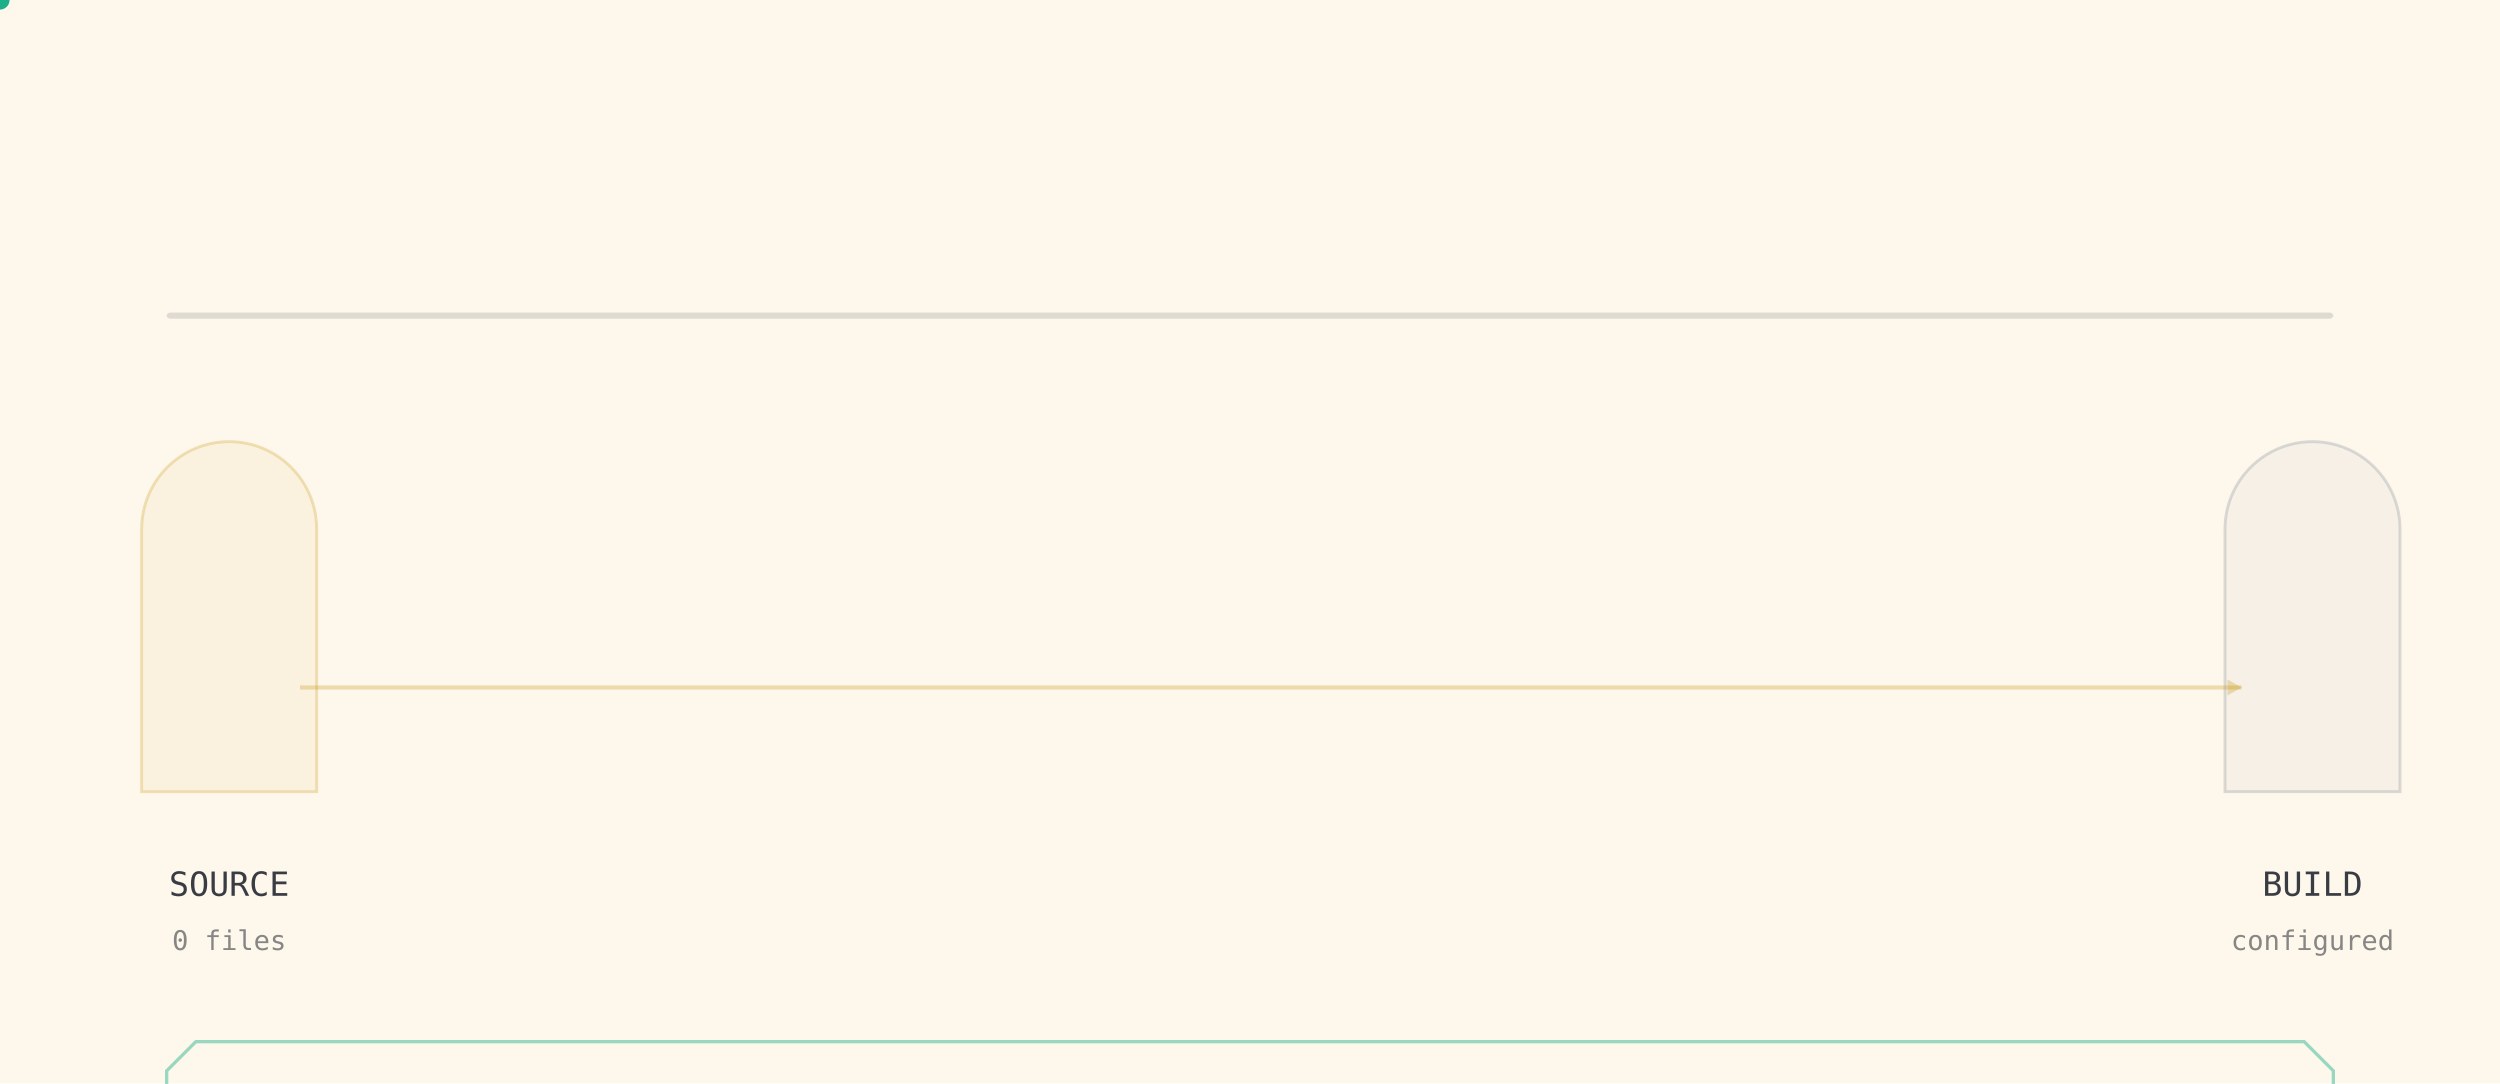
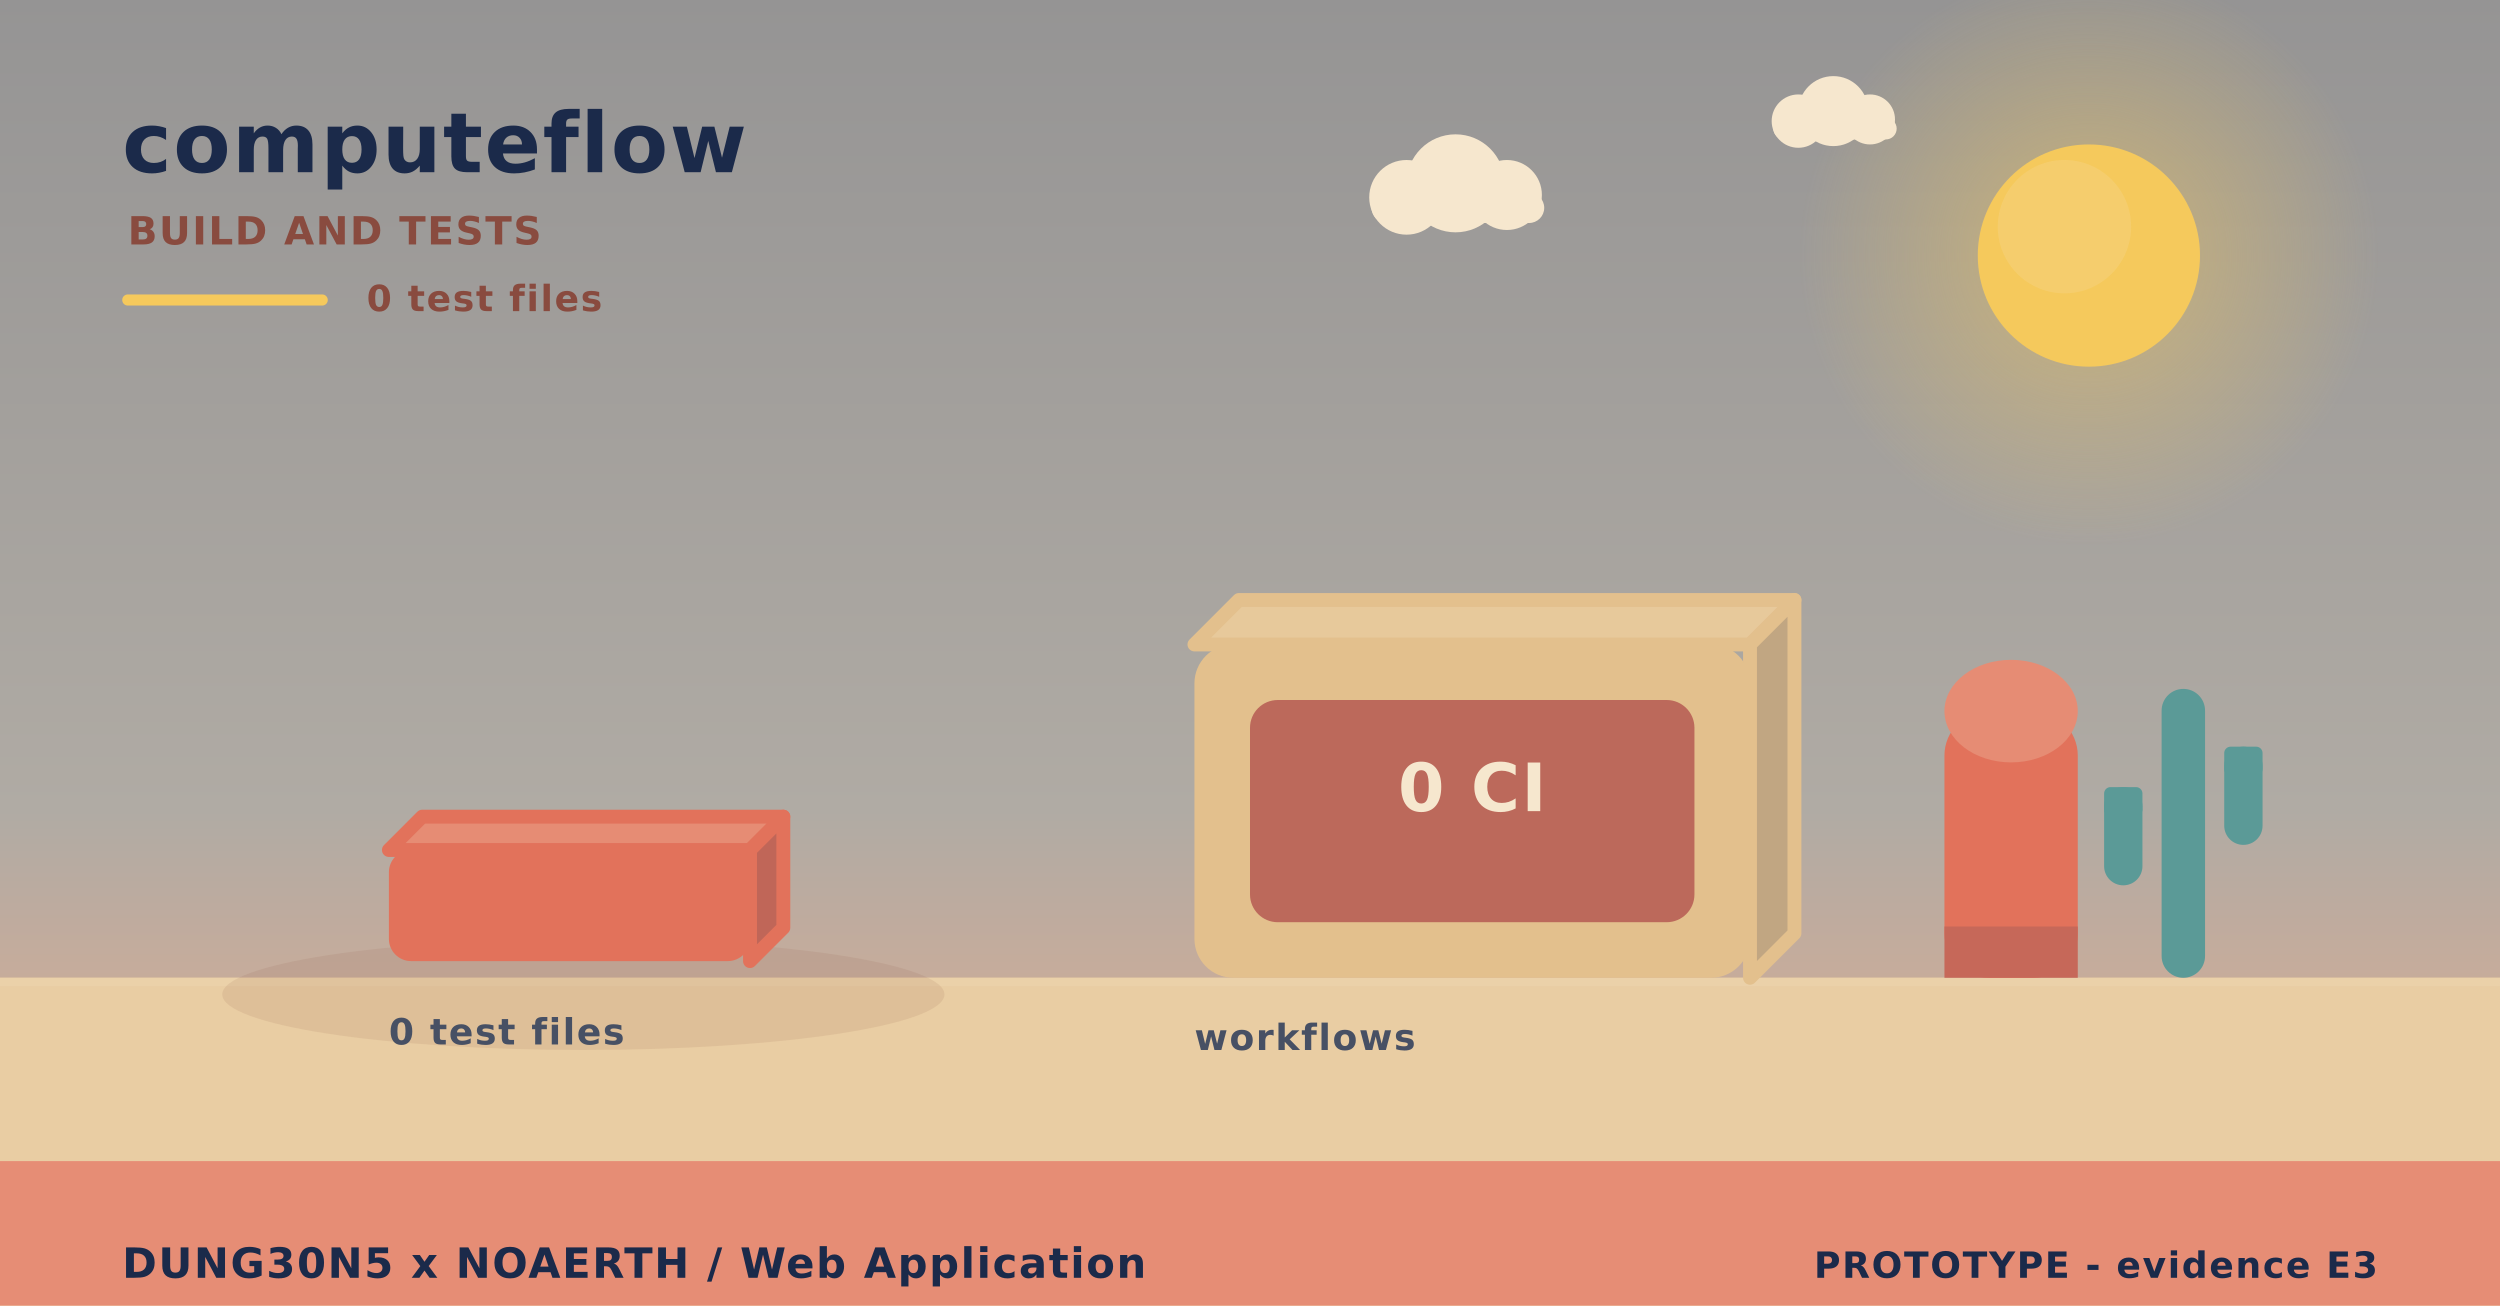
- <svg xmlns="http://www.w3.org/2000/svg" viewBox="0 0 1200 520" width="1200" height="520" role="img" aria-label="computeflow build evidence">
-   <rect width="1200" height="520" fill="#fef8ec" />
-   <defs>
-     <linearGradient id="gb" x1="0" y1="0" x2="1" y2="1">
-       <stop offset="0%" stop-color="#c78f02" />
-       <stop offset="100%" stop-color="#6e7788" />
-     </linearGradient>
-   </defs>
-   <rect x="80.00" y="150.00" width="1040.00" height="3.00" rx="2.00" fill="rgba(37,40,49,0.140)" opacity="1.00" />
-   <path d="M68.00,380.00 L68.00,254.00 A42.00,42.00 0 0 1 152.00,254.00 L152.00,380.00 Z" fill="rgba(199,143,2,0.100)" opacity="0.55" stroke="rgba(199,143,2,0.450)" stroke-width="1.4" />
-   <polygon points="-192.26,189.00 -136.83,221.00 -136.83,157.00 -192.26,125.00" fill="#036148" opacity="0.95" />
-   <polygon points="-247.68,221.00 -192.26,253.00 -192.26,189.00 -247.68,157.00" fill="#565d6a" opacity="0.95" />
-   <polygon points="-192.26,125.00 -136.83,157.00 -192.26,189.00 -247.68,157.00" fill="#c78f02" opacity="0.95" />
-   <text x="110" y="430" font-family="ui-monospace,Menlo,monospace" font-size="16" fill="rgba(37,40,49,0.900)" text-anchor="middle">SOURCE</text>
-   <text x="110" y="456" font-family="ui-monospace,Menlo,monospace" font-size="13" fill="rgba(37,40,49,0.550)" text-anchor="middle">0 files</text>
-   <path d="M1068.00,380.00 L1068.00,254.00 A42.00,42.00 0 0 1 1152.00,254.00 L1152.00,380.00 Z" fill="rgba(110,119,136,0.100)" opacity="0.55" stroke="rgba(110,119,136,0.450)" stroke-width="1.4" />
-   <polygon points="673.77,689.00 729.19,721.00 729.19,657.00 673.77,625.00" fill="#036148" opacity="0.95" />
-   <polygon points="618.34,721.00 673.77,753.00 673.77,689.00 618.34,657.00" fill="#565d6a" opacity="0.95" />
-   <polygon points="673.77,625.00 729.19,657.00 673.77,689.00 618.34,657.00" fill="#6e7788" opacity="0.95" />
-   <text x="1110" y="430" font-family="ui-monospace,Menlo,monospace" font-size="16" fill="rgba(37,40,49,0.900)" text-anchor="middle">BUILD</text>
-   <text x="1110" y="456" font-family="ui-monospace,Menlo,monospace" font-size="13" fill="rgba(37,40,49,0.550)" text-anchor="middle">configured</text>
-   <line x1="144.00" y1="330.00" x2="1076.00" y2="330.00" stroke="rgba(199,143,2,0.500)" stroke-width="2.00" opacity="0.55" />
-   <polygon points="1076.00,330.00 1069.20,326.20 1069.20,333.80" fill="rgba(199,143,2,0.500)" opacity="0.55" />
-   <g opacity="0.9">
-     <circle cx="0.00" cy="0.00" r="4.60" fill="#05a77d" opacity="1.00" />
-     <animateTransform attributeName="transform" type="translate" values="144.00,330.00 1076.00,330.00" dur="5.533s" begin="0.0s" repeatCount="indefinite" />
-     <animateTransform attributeName="transform" type="translate" values="1076.00,330.00 144.00,330.00" dur="5.533s" begin="2.767s" repeatCount="indefinite" />
+ <svg xmlns="http://www.w3.org/2000/svg" width="900" height="470" viewBox="0 0 900 470" role="img" aria-label="computeflow - how it is verified">
+   <linearGradient id="skyb" x1="0" y1="0" x2="0" y2="1">
+     <stop offset="0" stop-color="#959494" />
+     <stop offset="0.62" stop-color="#b0aba4" />
+     <stop offset="1" stop-color="#f3ad8a" />
+   </linearGradient>
+   <rect width="900" height="470" fill="url(#skyb)" />
+   <radialGradient id="sunb">
+     <stop offset="0.35" stop-color="#f5c95c" stop-opacity="0.34" />
+     <stop offset="1" stop-color="#f5c95c" stop-opacity="0" />
+   </radialGradient>
+   <circle cx="752" cy="92" r="104" fill="url(#sunb)" />
+   <circle cx="752" cy="92" r="40" fill="#f5c95c" />
+   <circle cx="743.2" cy="81.6" r="24" fill="#f5d27e" opacity="0.5" />
+   <g>
+     <circle cx="524" cy="66" r="17.64" fill="#f6e7ce" />
+     <circle cx="506.36" cy="71.04" r="13.44" fill="#f6e7ce" />
+     <circle cx="542.48" cy="70.2" r="12.6" fill="#f6e7ce" />
+     <rect x="493.76" y="69.36" width="62.16" height="10.92" rx="5.46" fill="#f6e7ce" />
+     <animateTransform attributeName="transform" type="translate" values="0 0;24 0;0 0" dur="36s" begin="0s" repeatCount="indefinite" />
  </g>
-   <path d="M94.00,500.00 H1106.00 L1120.00,514.00 V546.00 L1106.00,560.00 H94.00 L80.00,546.00 V514.00 Z" fill="none" stroke="rgba(5,167,125,0.500)" stroke-width="1.60" opacity="0.80" />
-   <text x="600" y="536" font-family="ui-monospace,Menlo,monospace" font-size="16" fill="rgba(5,167,125,0.950)" text-anchor="middle">no test suite present in this repository — shown as measured, not implied</text>
+   <g>
+     <circle cx="660" cy="40" r="12.6" fill="#f6e7ce" />
+     <circle cx="647.4" cy="43.6" r="9.6" fill="#f6e7ce" />
+     <circle cx="673.2" cy="43" r="9" fill="#f6e7ce" />
+     <rect x="638.4" y="42.4" width="44.4" height="7.8" rx="3.9" fill="#f6e7ce" />
+     <animateTransform attributeName="transform" type="translate" values="0 0;-18 0;0 0" dur="46s" begin="3s" repeatCount="indefinite" />
+   </g>
+   <rect x="0" y="352" width="900" height="118" fill="#e9cda3" />
+   <rect x="0" y="352" width="900" height="3" fill="#ebd1a9" />
+   <text x="44" y="62" font-family="Verdana,DejaVu Sans,sans-serif" font-size="30" font-weight="700" letter-spacing="0.6" fill="#1b2a4a" text-anchor="start">computeflow</text>
+   <text x="46" y="88" font-family="Verdana,DejaVu Sans,sans-serif" font-size="14" font-weight="700" letter-spacing="0.6" fill="#894b3f" text-anchor="start">BUILD AND TESTS</text>
+   <rect x="44" y="106" width="74" height="4" rx="2" fill="#f5c95c" />
+   <text x="132" y="112" font-family="Verdana,DejaVu Sans,sans-serif" font-size="13" font-weight="700" letter-spacing="0.6" fill="#894b3f" text-anchor="start">0 test files</text>
+   <ellipse cx="210" cy="358" rx="130" ry="20" fill="rgba(138,90,68,0.11)" />
+   <g>
+     <path d="M140,306 L270,306 L282,294 L152,294 Z" fill="#e68c74" stroke="#e2725b" stroke-width="5" stroke-linejoin="round" />
+     <path d="M270,306 L282,294 L282,334 L270,346 Z" fill="#c06658" stroke="#e2725b" stroke-width="5" stroke-linejoin="round" />
+     <rect x="140" y="306" width="130" height="40" rx="8" fill="#e2725b" />
+     <animateTransform attributeName="transform" type="translate" values="0 10;0 0" dur="0.8s" begin="0.5s" fill="freeze" />
+   </g>
+   <text x="140" y="376" font-family="Verdana,DejaVu Sans,sans-serif" font-size="13" font-weight="700" letter-spacing="0.6" fill="#475064" text-anchor="start">0 test files</text>
+   <path d="M430,232 L630,232 L646,216 L446,216 Z" fill="#e7c99b" stroke="#e3c08d" stroke-width="5" stroke-linejoin="round" />
+   <path d="M630,232 L646,216 L646,336 L630,352 Z" fill="#c1a682" stroke="#e3c08d" stroke-width="5" stroke-linejoin="round" />
+   <rect x="430" y="232" width="200" height="120" rx="14" fill="#e3c08d" />
+   <rect x="450" y="252" width="160" height="80" rx="10" fill="#ba6458" opacity="0.94" />
+   <text x="530" y="292" font-family="Verdana,DejaVu Sans,sans-serif" font-size="24" font-weight="700" letter-spacing="0.6" fill="#f6e7ce" text-anchor="middle">0 CI</text>
+   <text x="430" y="378" font-family="Verdana,DejaVu Sans,sans-serif" font-size="13" font-weight="700" letter-spacing="0.6" fill="#475064" text-anchor="start">workflows</text>
+   <rect x="700" y="256" width="48" height="96" rx="16" fill="#e2725b" />
+   <ellipse cx="724" cy="256" rx="24" ry="18.46" fill="#e68c74" />
+   <rect x="700" y="333.54" width="48" height="18.46" fill="#c66859" />
+   <rect x="778.18" y="248" width="15.64" height="104" rx="7.82" fill="#5b9a97" />
+   <rect x="757.48" y="283.36" width="13.8" height="35.36" rx="6.9" fill="#5b9a97" />
+   <rect x="757.48" y="283.36" width="13.8" height="10.4" rx="2.3" fill="#5b9a97" />
+   <rect x="800.72" y="268.8" width="13.8" height="35.36" rx="6.9" fill="#5b9a97" />
+   <rect x="800.72" y="268.8" width="13.8" height="10.4" rx="2.3" fill="#5b9a97" />
+   <rect x="0" y="418" width="900" height="52" rx="0" fill="#e68972" opacity="0.94" />
+   <text x="44" y="460" font-family="Verdana,DejaVu Sans,sans-serif" font-size="15" font-weight="700" letter-spacing="0.6" fill="#1b2a4a" text-anchor="start">DUNG30N5 x NOAERTH  /  Web Application</text>
+   <text x="856" y="460" font-family="Verdana,DejaVu Sans,sans-serif" font-size="13" font-weight="700" letter-spacing="0.6" fill="#1b2a4a" text-anchor="end">PROTOTYPE  -  evidence E3</text>
</svg>
